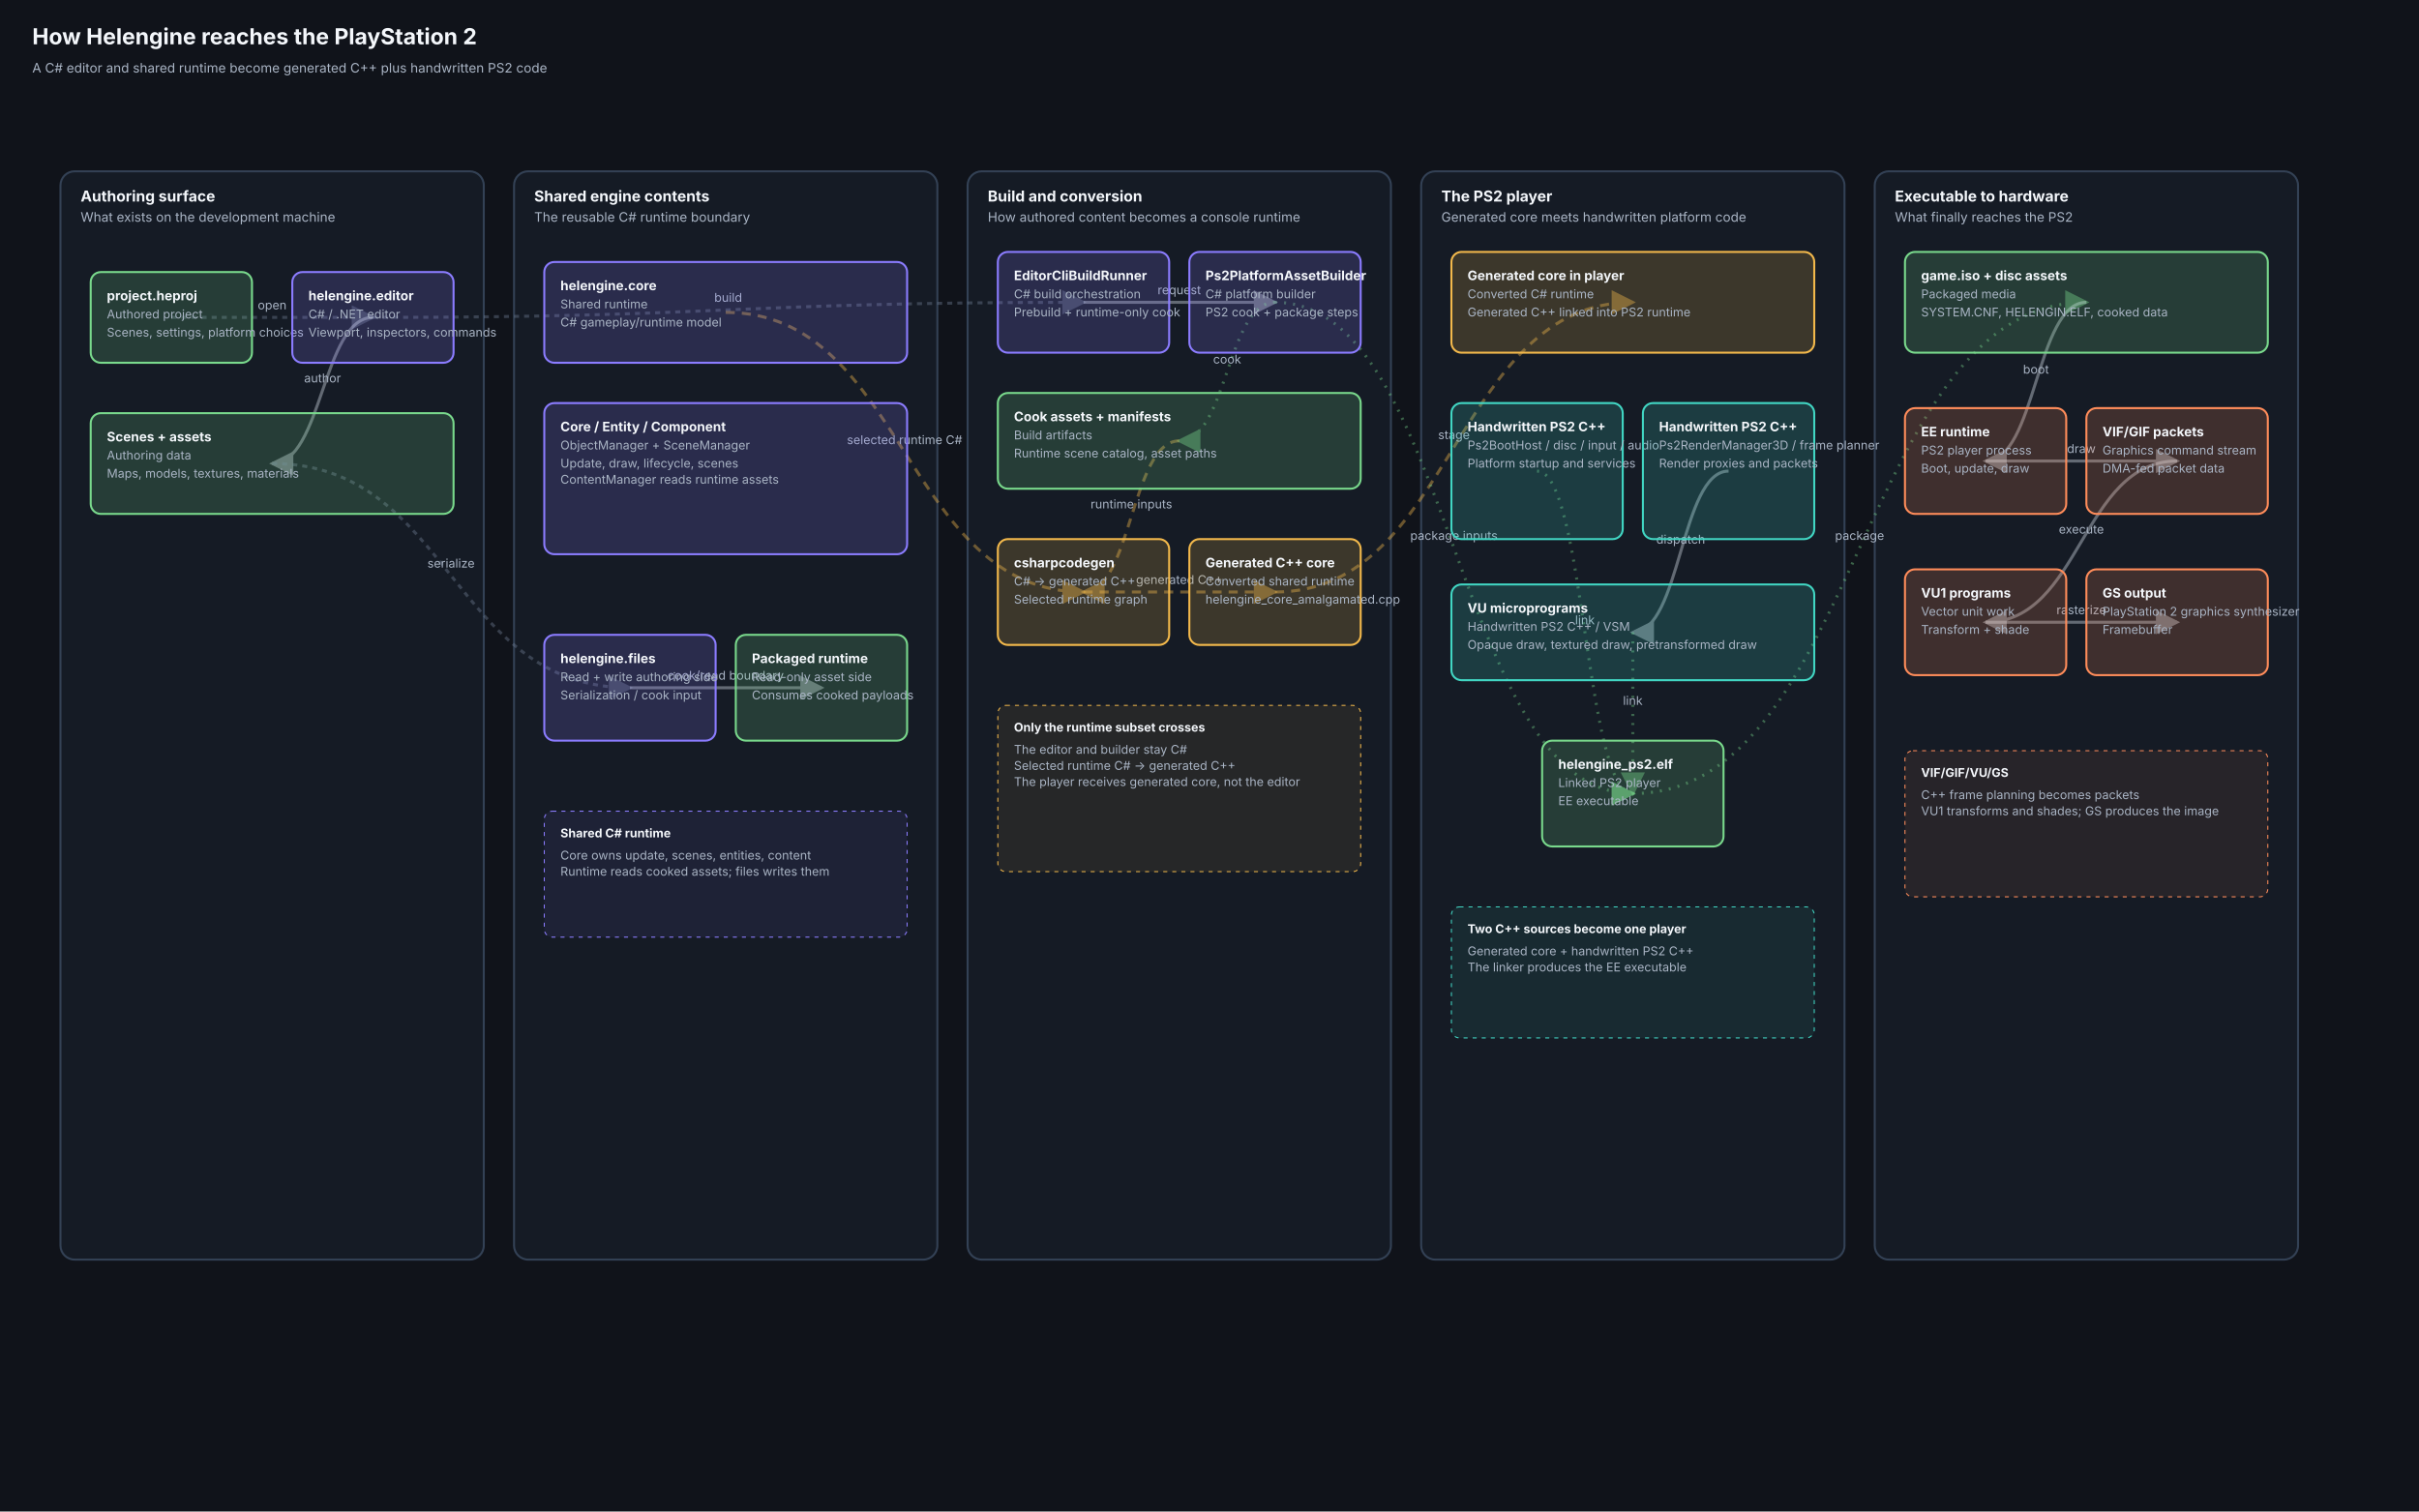
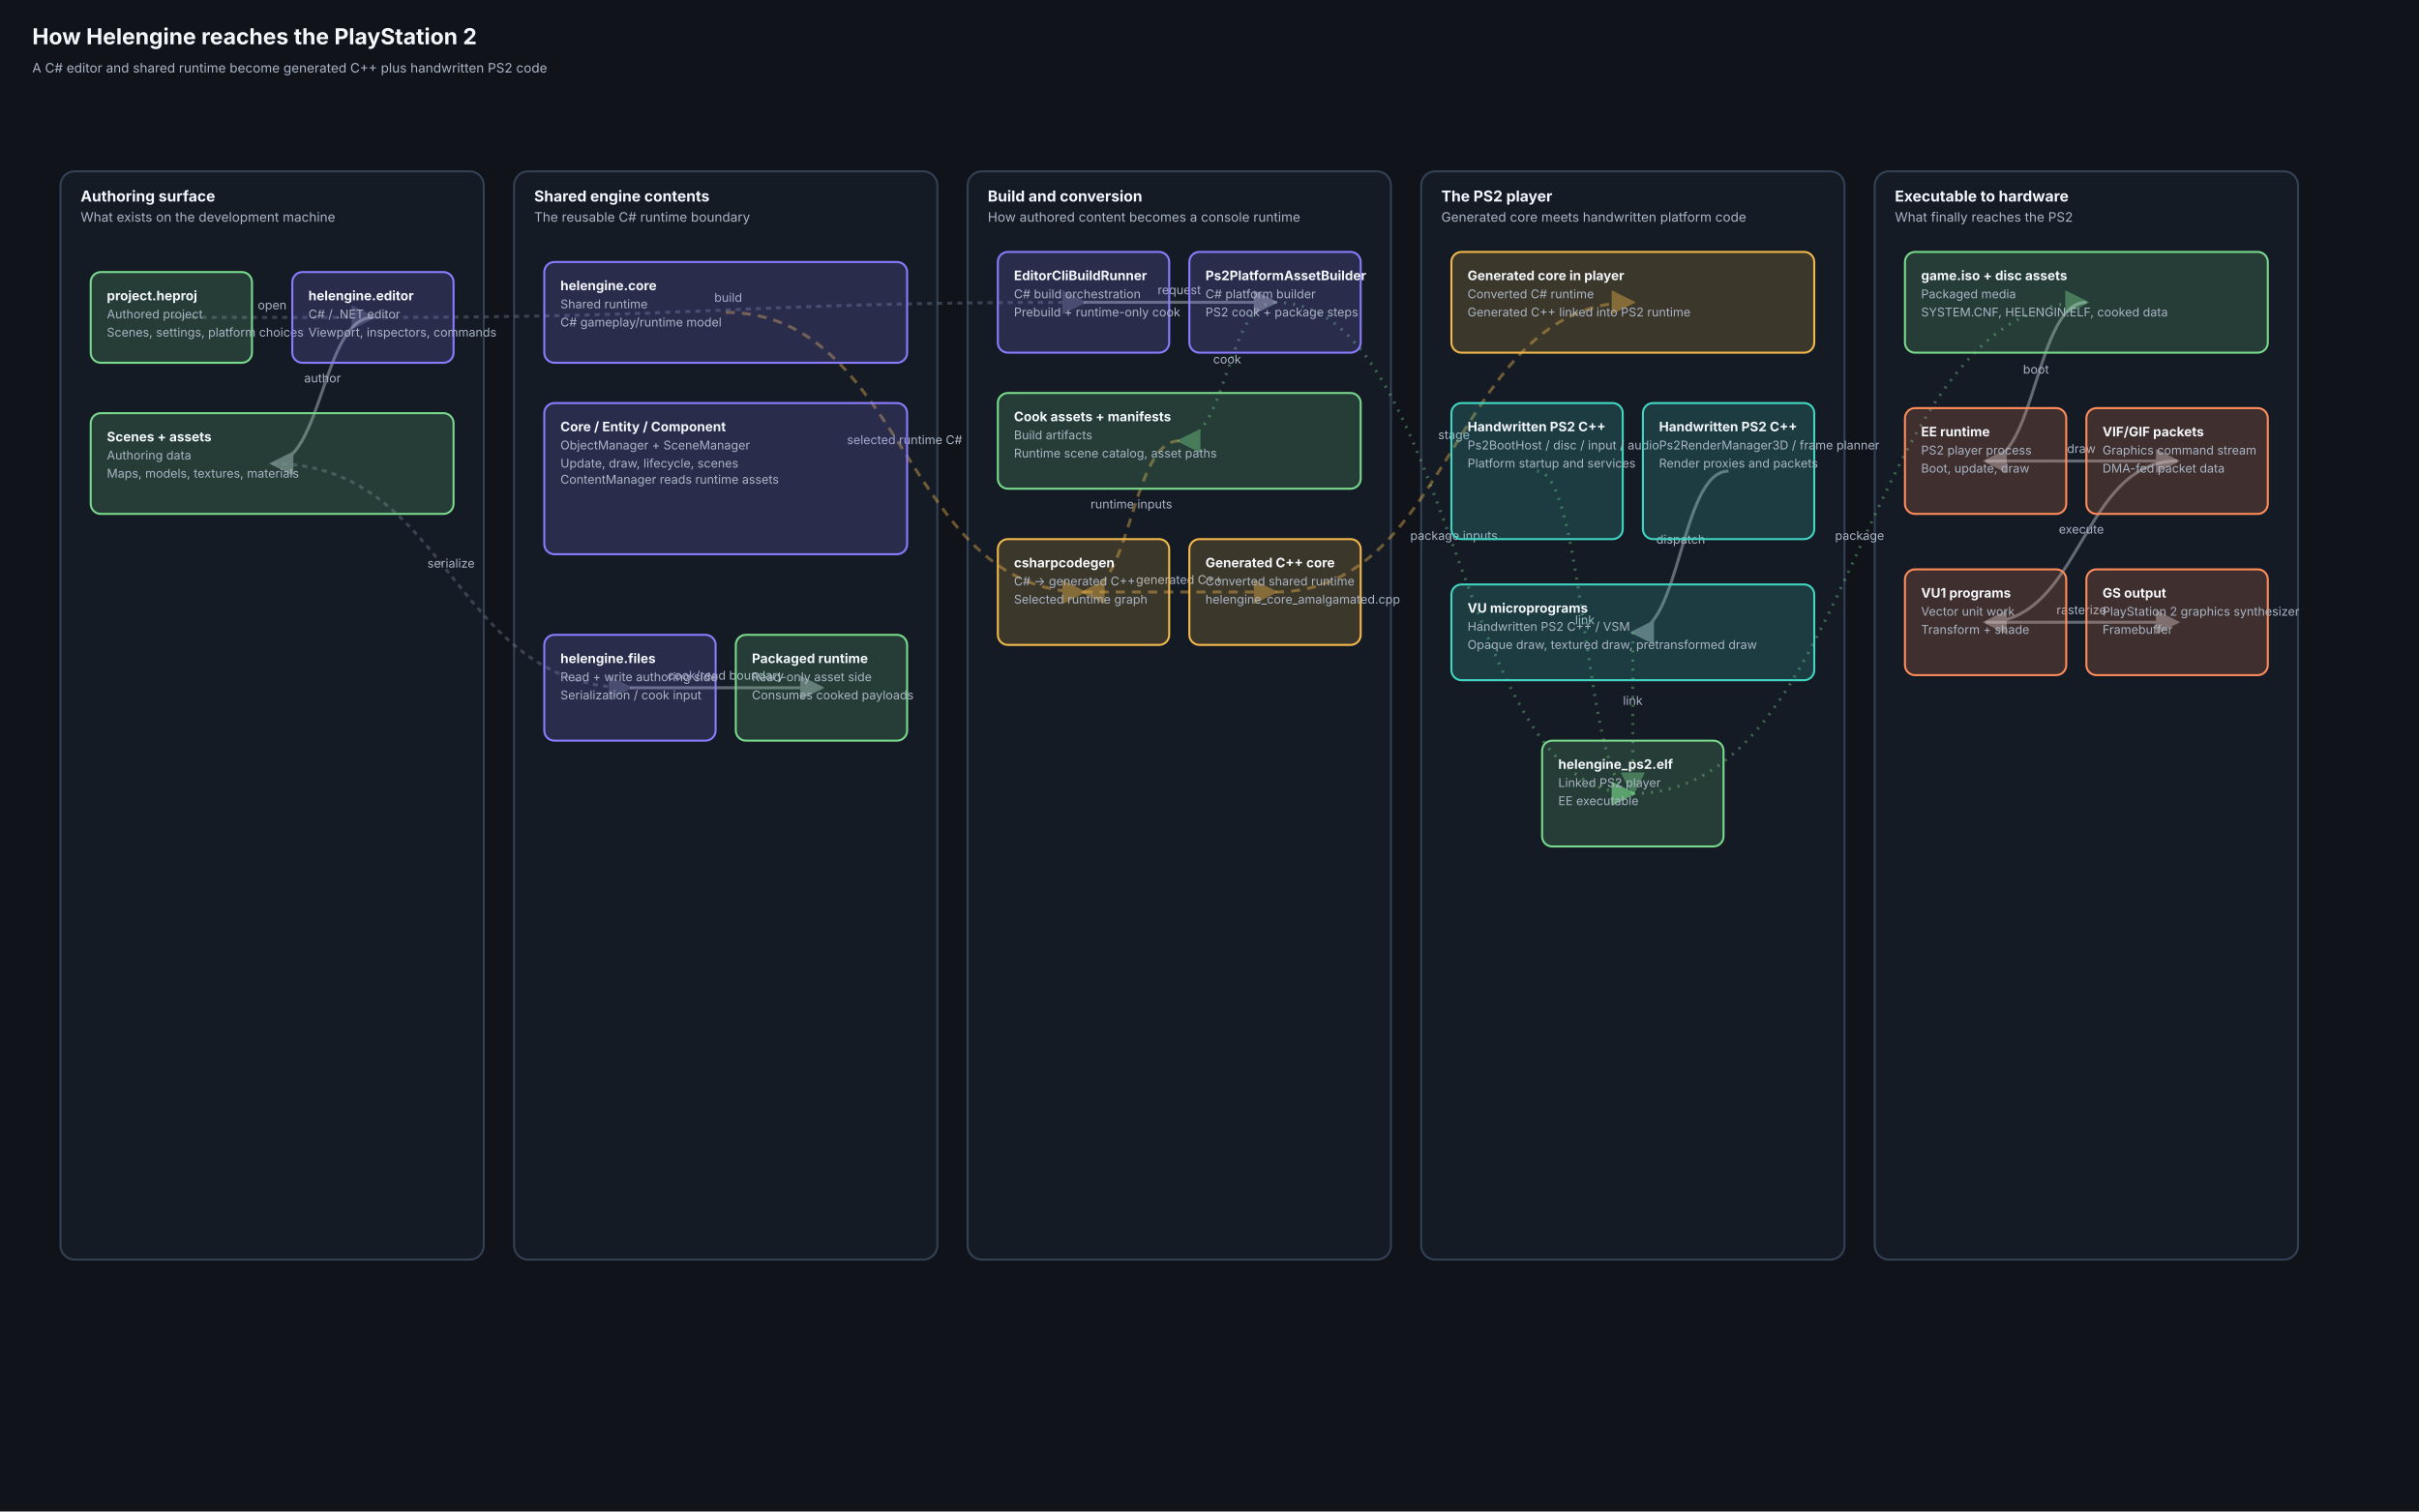
<svg xmlns="http://www.w3.org/2000/svg" viewBox="0 0 2400 1500" role="img" aria-label="How Helengine reaches the PlayStation 2">
  <defs>
    <marker id="arrow-runtime" markerWidth="8" markerHeight="8" refX="7" refY="4" orient="auto" markerUnits="strokeWidth">
      <path d="M0,0 L8,4 L0,8 z" fill="#D7E0EA" />
    </marker>
    <marker id="arrow-generation" markerWidth="8" markerHeight="8" refX="7" refY="4" orient="auto" markerUnits="strokeWidth">
      <path d="M0,0 L8,4 L0,8 z" fill="#F2B84B" />
    </marker>
    <marker id="arrow-packaging" markerWidth="8" markerHeight="8" refX="7" refY="4" orient="auto" markerUnits="strokeWidth">
      <path d="M0,0 L8,4 L0,8 z" fill="#79D98C" />
    </marker>
    <marker id="arrow-context" markerWidth="8" markerHeight="8" refX="7" refY="4" orient="auto" markerUnits="strokeWidth">
      <path d="M0,0 L8,4 L0,8 z" fill="#718096" />
    </marker>
  </defs>
  <rect id="diagram-background" x="0" y="0" width="2400" height="1500" fill="#10131A" />
  <g id="diagram-header">
    <text x="32" y="44" fill="#F4F7FB" font-family="Inter, Segoe UI, sans-serif" font-size="22" font-weight="700">How Helengine reaches the PlayStation 2</text>
    <text x="32" y="72" fill="#AAB5C5" font-family="Inter, Segoe UI, sans-serif" font-size="13">A C# editor and shared runtime become generated C++ plus handwritten PS2 code</text>
  </g>
  <g id="section-authoring" data-step="1" data-kind="section">
    <rect x="60" y="170" width="420" height="1080" rx="14" fill="#151B25" stroke="#334155" stroke-width="2" />
    <text x="80" y="200" fill="#F4F7FB" font-family="Inter, Segoe UI, sans-serif" font-size="15" font-weight="700">Authoring surface</text>
    <text x="80" y="220" fill="#AAB5C5" font-family="Inter, Segoe UI, sans-serif" font-size="13">What exists on the development machine</text>
  </g>
  <g id="section-shared-core" data-step="2" data-kind="section">
    <rect x="510" y="170" width="420" height="1080" rx="14" fill="#151B25" stroke="#334155" stroke-width="2" />
    <text x="530" y="200" fill="#F4F7FB" font-family="Inter, Segoe UI, sans-serif" font-size="15" font-weight="700">Shared engine contents</text>
    <text x="530" y="220" fill="#AAB5C5" font-family="Inter, Segoe UI, sans-serif" font-size="13">The reusable C# runtime boundary</text>
  </g>
  <g id="section-build-conversion" data-step="3" data-kind="section">
    <rect x="960" y="170" width="420" height="1080" rx="14" fill="#151B25" stroke="#334155" stroke-width="2" />
    <text x="980" y="200" fill="#F4F7FB" font-family="Inter, Segoe UI, sans-serif" font-size="15" font-weight="700">Build and conversion</text>
    <text x="980" y="220" fill="#AAB5C5" font-family="Inter, Segoe UI, sans-serif" font-size="13">How authored content becomes a console runtime</text>
  </g>
  <g id="section-ps2-player" data-step="4" data-kind="section">
    <rect x="1410" y="170" width="420" height="1080" rx="14" fill="#151B25" stroke="#334155" stroke-width="2" />
    <text x="1430" y="200" fill="#F4F7FB" font-family="Inter, Segoe UI, sans-serif" font-size="15" font-weight="700">The PS2 player</text>
    <text x="1430" y="220" fill="#AAB5C5" font-family="Inter, Segoe UI, sans-serif" font-size="13">Generated core meets handwritten platform code</text>
  </g>
  <g id="section-ps2-hardware" data-step="5" data-kind="section">
    <rect x="1860" y="170" width="420" height="1080" rx="14" fill="#151B25" stroke="#334155" stroke-width="2" />
    <text x="1880" y="200" fill="#F4F7FB" font-family="Inter, Segoe UI, sans-serif" font-size="15" font-weight="700">Executable to hardware</text>
    <text x="1880" y="220" fill="#AAB5C5" font-family="Inter, Segoe UI, sans-serif" font-size="13">What finally reaches the PS2</text>
  </g>
  <g id="edge-edge-project-editor" data-step="1" data-role="context">
    <path d="M 170 315 C 270 315 270 315 370 315" fill="none" stroke="#718096" stroke-width="3" opacity="0.4" stroke-dasharray="5 5" marker-end="url(#arrow-context)" />
    <text x="270" y="307" text-anchor="middle" fill="#AAB5C5" font-family="Inter, Segoe UI, sans-serif" font-size="12">open</text>
  </g>
  <g id="edge-edge-editor-scenes" data-step="1" data-role="runtime">
    <path d="M 370 315 C 320 315 320 460 270 460" fill="none" stroke="#D7E0EA" stroke-width="3" opacity="0.4" marker-end="url(#arrow-runtime)" />
    <text x="320" y="379.5" text-anchor="middle" fill="#AAB5C5" font-family="Inter, Segoe UI, sans-serif" font-size="12">author</text>
  </g>
  <g id="edge-edge-scenes-files" data-step="2" data-role="context">
    <path d="M 270 460 C 447.5 460 447.5 682.5 625 682.5" fill="none" stroke="#718096" stroke-width="3" opacity="0.4" stroke-dasharray="5 5" marker-end="url(#arrow-context)" />
    <text x="447.5" y="563.25" text-anchor="middle" fill="#AAB5C5" font-family="Inter, Segoe UI, sans-serif" font-size="12">serialize</text>
  </g>
  <g id="edge-edge-files-runtime" data-step="2" data-role="runtime">
    <path d="M 625 682.5 C 720 682.5 720 682.5 815 682.5" fill="none" stroke="#D7E0EA" stroke-width="3" opacity="0.4" marker-end="url(#arrow-runtime)" />
    <text x="720" y="674.5" text-anchor="middle" fill="#AAB5C5" font-family="Inter, Segoe UI, sans-serif" font-size="12">cook/read boundary</text>
  </g>
  <g id="edge-edge-editor-cli" data-step="3" data-role="context">
    <path d="M 370 315 C 722.5 315 722.5 300 1075 300" fill="none" stroke="#718096" stroke-width="3" opacity="0.4" stroke-dasharray="5 5" marker-end="url(#arrow-context)" />
    <text x="722.5" y="299.5" text-anchor="middle" fill="#AAB5C5" font-family="Inter, Segoe UI, sans-serif" font-size="12">build</text>
  </g>
  <g id="edge-edge-cli-builder" data-step="3" data-role="runtime">
    <path d="M 1075 300 C 1170 300 1170 300 1265 300" fill="none" stroke="#D7E0EA" stroke-width="3" opacity="0.4" marker-end="url(#arrow-runtime)" />
    <text x="1170" y="292" text-anchor="middle" fill="#AAB5C5" font-family="Inter, Segoe UI, sans-serif" font-size="12">request</text>
  </g>
  <g id="edge-edge-builder-cook" data-step="3" data-role="packaging">
    <path d="M 1265 300 C 1217.5 300 1217.5 437.5 1170 437.5" fill="none" stroke="#79D98C" stroke-width="3" opacity="0.4" stroke-dasharray="2 7" marker-end="url(#arrow-packaging)" />
    <text x="1217.5" y="360.75" text-anchor="middle" fill="#AAB5C5" font-family="Inter, Segoe UI, sans-serif" font-size="12">cook</text>
  </g>
  <g id="edge-edge-cook-codegen" data-step="3" data-role="generation">
    <path d="M 1170 437.5 C 1122.5 437.5 1122.5 587.5 1075 587.5" fill="none" stroke="#F2B84B" stroke-width="3" opacity="0.4" stroke-dasharray="9 7" marker-end="url(#arrow-generation)" />
    <text x="1122.5" y="504.5" text-anchor="middle" fill="#AAB5C5" font-family="Inter, Segoe UI, sans-serif" font-size="12">runtime inputs</text>
  </g>
  <g id="edge-edge-core-codegen" data-step="3" data-role="generation">
    <path d="M 720 310 C 897.5 310 897.5 587.5 1075 587.5" fill="none" stroke="#F2B84B" stroke-width="3" opacity="0.4" stroke-dasharray="9 7" marker-end="url(#arrow-generation)" />
    <text x="897.5" y="440.75" text-anchor="middle" fill="#AAB5C5" font-family="Inter, Segoe UI, sans-serif" font-size="12">selected runtime C#</text>
  </g>
  <g id="edge-edge-codegen-generated-core" data-step="3" data-role="generation">
    <path d="M 1075 587.5 C 1170 587.5 1170 587.5 1265 587.5" fill="none" stroke="#F2B84B" stroke-width="3" opacity="0.4" stroke-dasharray="9 7" marker-end="url(#arrow-generation)" />
    <text x="1170" y="579.5" text-anchor="middle" fill="#AAB5C5" font-family="Inter, Segoe UI, sans-serif" font-size="12">generated C++</text>
  </g>
  <g id="edge-edge-generated-player-core" data-step="4" data-role="generation">
    <path d="M 1265 587.5 C 1442.5 587.5 1442.5 300 1620 300" fill="none" stroke="#F2B84B" stroke-width="3" opacity="0.4" stroke-dasharray="9 7" marker-end="url(#arrow-generation)" />
    <text x="1442.5" y="435.75" text-anchor="middle" fill="#AAB5C5" font-family="Inter, Segoe UI, sans-serif" font-size="12">stage</text>
  </g>
  <g id="edge-edge-host-elf" data-step="4" data-role="packaging">
    <path d="M 1525 467.5 C 1572.5 467.5 1572.5 787.5 1620 787.5" fill="none" stroke="#79D98C" stroke-width="3" opacity="0.4" stroke-dasharray="2 7" marker-end="url(#arrow-packaging)" />
    <text x="1572.5" y="619.5" text-anchor="middle" fill="#AAB5C5" font-family="Inter, Segoe UI, sans-serif" font-size="12">link</text>
  </g>
  <g id="edge-edge-render-vu" data-step="4" data-role="runtime">
    <path d="M 1715 467.5 C 1667.5 467.5 1667.5 627.5 1620 627.5" fill="none" stroke="#D7E0EA" stroke-width="3" opacity="0.4" marker-end="url(#arrow-runtime)" />
    <text x="1667.5" y="539.5" text-anchor="middle" fill="#AAB5C5" font-family="Inter, Segoe UI, sans-serif" font-size="12">dispatch</text>
  </g>
  <g id="edge-edge-vu-elf" data-step="4" data-role="packaging">
    <path d="M 1620 627.5 C 1620 627.5 1620 787.5 1620 787.5" fill="none" stroke="#79D98C" stroke-width="3" opacity="0.4" stroke-dasharray="2 7" marker-end="url(#arrow-packaging)" />
    <text x="1620" y="699.5" text-anchor="middle" fill="#AAB5C5" font-family="Inter, Segoe UI, sans-serif" font-size="12">link</text>
  </g>
  <g id="edge-edge-builder-elf" data-step="4" data-role="packaging">
    <path d="M 1265 300 C 1442.5 300 1442.5 787.5 1620 787.5" fill="none" stroke="#79D98C" stroke-width="3" opacity="0.4" stroke-dasharray="2 7" marker-end="url(#arrow-packaging)" />
    <text x="1442.5" y="535.75" text-anchor="middle" fill="#AAB5C5" font-family="Inter, Segoe UI, sans-serif" font-size="12">package inputs</text>
  </g>
  <g id="edge-edge-elf-iso" data-step="5" data-role="packaging">
    <path d="M 1620 787.5 C 1845 787.5 1845 300 2070 300" fill="none" stroke="#79D98C" stroke-width="3" opacity="0.4" stroke-dasharray="2 7" marker-end="url(#arrow-packaging)" />
    <text x="1845" y="535.75" text-anchor="middle" fill="#AAB5C5" font-family="Inter, Segoe UI, sans-serif" font-size="12">package</text>
  </g>
  <g id="edge-edge-iso-ee" data-step="5" data-role="runtime">
    <path d="M 2070 300 C 2020 300 2020 457.5 1970 457.5" fill="none" stroke="#D7E0EA" stroke-width="3" opacity="0.4" marker-end="url(#arrow-runtime)" />
    <text x="2020" y="370.75" text-anchor="middle" fill="#AAB5C5" font-family="Inter, Segoe UI, sans-serif" font-size="12">boot</text>
  </g>
  <g id="edge-edge-ee-packets" data-step="5" data-role="runtime">
    <path d="M 1970 457.5 C 2065 457.5 2065 457.5 2160 457.5" fill="none" stroke="#D7E0EA" stroke-width="3" opacity="0.4" marker-end="url(#arrow-runtime)" />
    <text x="2065" y="449.5" text-anchor="middle" fill="#AAB5C5" font-family="Inter, Segoe UI, sans-serif" font-size="12">draw</text>
  </g>
  <g id="edge-edge-packets-vu" data-step="5" data-role="runtime">
    <path d="M 2160 457.5 C 2065 457.5 2065 617.5 1970 617.5" fill="none" stroke="#D7E0EA" stroke-width="3" opacity="0.4" marker-end="url(#arrow-runtime)" />
    <text x="2065" y="529.5" text-anchor="middle" fill="#AAB5C5" font-family="Inter, Segoe UI, sans-serif" font-size="12">execute</text>
  </g>
  <g id="edge-edge-vu-gs" data-step="5" data-role="runtime">
    <path d="M 1970 617.5 C 2065 617.5 2065 617.5 2160 617.5" fill="none" stroke="#D7E0EA" stroke-width="3" opacity="0.4" marker-end="url(#arrow-runtime)" />
    <text x="2065" y="609.5" text-anchor="middle" fill="#AAB5C5" font-family="Inter, Segoe UI, sans-serif" font-size="12">rasterize</text>
  </g>
  <g id="node-node-project" data-step="1" data-role="artifact" data-kind="artifact">
    <rect x="90" y="270" width="160" height="90" rx="10" fill="#79D98C" fill-opacity="0.18" stroke="#79D98C" stroke-width="2" />
    <text x="106" y="298" fill="#F4F7FB" font-family="Inter, Segoe UI, sans-serif" font-size="13" font-weight="700">project.heproj</text>
    <text x="106" y="316" fill="#AAB5C5" font-family="Inter, Segoe UI, sans-serif" font-size="12">Authored project</text>
    <text x="106" y="334" fill="#AAB5C5" font-family="Inter, Segoe UI, sans-serif" font-size="12">Scenes, settings, platform choices</text>
  </g>
  <g id="node-node-editor" data-step="1" data-role="csharp" data-kind="module">
    <rect x="290" y="270" width="160" height="90" rx="10" fill="#8B7CFF" fill-opacity="0.18" stroke="#8B7CFF" stroke-width="2" />
    <text x="306" y="298" fill="#F4F7FB" font-family="Inter, Segoe UI, sans-serif" font-size="13" font-weight="700">helengine.editor</text>
    <text x="306" y="316" fill="#AAB5C5" font-family="Inter, Segoe UI, sans-serif" font-size="12">C# / .NET editor</text>
    <text x="306" y="334" fill="#AAB5C5" font-family="Inter, Segoe UI, sans-serif" font-size="12">Viewport, inspectors, commands</text>
  </g>
  <g id="node-node-scenes-assets" data-step="1" data-role="artifact" data-kind="artifact">
    <rect x="90" y="410" width="360" height="100" rx="10" fill="#79D98C" fill-opacity="0.18" stroke="#79D98C" stroke-width="2" />
    <text x="106" y="438" fill="#F4F7FB" font-family="Inter, Segoe UI, sans-serif" font-size="13" font-weight="700">Scenes + assets</text>
    <text x="106" y="456" fill="#AAB5C5" font-family="Inter, Segoe UI, sans-serif" font-size="12">Authoring data</text>
    <text x="106" y="474" fill="#AAB5C5" font-family="Inter, Segoe UI, sans-serif" font-size="12">Maps, models, textures, materials</text>
  </g>
  <g id="node-node-core" data-step="2" data-role="csharp" data-kind="module">
    <rect x="540" y="260" width="360" height="100" rx="10" fill="#8B7CFF" fill-opacity="0.18" stroke="#8B7CFF" stroke-width="2" />
    <text x="556" y="288" fill="#F4F7FB" font-family="Inter, Segoe UI, sans-serif" font-size="13" font-weight="700">helengine.core</text>
    <text x="556" y="306" fill="#AAB5C5" font-family="Inter, Segoe UI, sans-serif" font-size="12">Shared runtime</text>
    <text x="556" y="324" fill="#AAB5C5" font-family="Inter, Segoe UI, sans-serif" font-size="12">C# gameplay/runtime model</text>
  </g>
  <g id="node-node-core-anatomy" data-step="2" data-role="csharp" data-kind="module">
    <rect x="540" y="400" width="360" height="150" rx="10" fill="#8B7CFF" fill-opacity="0.18" stroke="#8B7CFF" stroke-width="2" />
    <text x="556" y="428" fill="#F4F7FB" font-family="Inter, Segoe UI, sans-serif" font-size="13" font-weight="700">Core / Entity / Component</text>
    <text x="556" y="446" fill="#AAB5C5" font-family="Inter, Segoe UI, sans-serif" font-size="12">ObjectManager + SceneManager</text>
    <text x="556" y="464" fill="#AAB5C5" font-family="Inter, Segoe UI, sans-serif" font-size="12">Update, draw, lifecycle, scenes</text>
    <text x="556" y="480" fill="#AAB5C5" font-family="Inter, Segoe UI, sans-serif" font-size="12">ContentManager reads runtime assets</text>
  </g>
  <g id="node-node-files" data-step="2" data-role="csharp" data-kind="module">
    <rect x="540" y="630" width="170" height="105" rx="10" fill="#8B7CFF" fill-opacity="0.18" stroke="#8B7CFF" stroke-width="2" />
    <text x="556" y="658" fill="#F4F7FB" font-family="Inter, Segoe UI, sans-serif" font-size="13" font-weight="700">helengine.files</text>
    <text x="556" y="676" fill="#AAB5C5" font-family="Inter, Segoe UI, sans-serif" font-size="12">Read + write authoring side</text>
    <text x="556" y="694" fill="#AAB5C5" font-family="Inter, Segoe UI, sans-serif" font-size="12">Serialization / cook input</text>
  </g>
  <g id="node-node-runtime-reads" data-step="2" data-role="artifact" data-kind="boundary">
    <rect x="730" y="630" width="170" height="105" rx="10" fill="#79D98C" fill-opacity="0.18" stroke="#79D98C" stroke-width="2" />
    <text x="746" y="658" fill="#F4F7FB" font-family="Inter, Segoe UI, sans-serif" font-size="13" font-weight="700">Packaged runtime</text>
    <text x="746" y="676" fill="#AAB5C5" font-family="Inter, Segoe UI, sans-serif" font-size="12">Read-only asset side</text>
    <text x="746" y="694" fill="#AAB5C5" font-family="Inter, Segoe UI, sans-serif" font-size="12">Consumes cooked payloads</text>
  </g>
  <g id="node-node-editor-cli" data-step="3" data-role="csharp" data-kind="process">
    <rect x="990" y="250" width="170" height="100" rx="10" fill="#8B7CFF" fill-opacity="0.18" stroke="#8B7CFF" stroke-width="2" />
    <text x="1006" y="278" fill="#F4F7FB" font-family="Inter, Segoe UI, sans-serif" font-size="13" font-weight="700">EditorCliBuildRunner</text>
    <text x="1006" y="296" fill="#AAB5C5" font-family="Inter, Segoe UI, sans-serif" font-size="12">C# build orchestration</text>
    <text x="1006" y="314" fill="#AAB5C5" font-family="Inter, Segoe UI, sans-serif" font-size="12">Prebuild + runtime-only cook</text>
  </g>
  <g id="node-node-ps2-builder" data-step="3" data-role="csharp" data-kind="process">
    <rect x="1180" y="250" width="170" height="100" rx="10" fill="#8B7CFF" fill-opacity="0.18" stroke="#8B7CFF" stroke-width="2" />
    <text x="1196" y="278" fill="#F4F7FB" font-family="Inter, Segoe UI, sans-serif" font-size="13" font-weight="700">Ps2PlatformAssetBuilder</text>
    <text x="1196" y="296" fill="#AAB5C5" font-family="Inter, Segoe UI, sans-serif" font-size="12">C# platform builder</text>
    <text x="1196" y="314" fill="#AAB5C5" font-family="Inter, Segoe UI, sans-serif" font-size="12">PS2 cook + package steps</text>
  </g>
  <g id="node-node-cook" data-step="3" data-role="artifact" data-kind="artifact">
    <rect x="990" y="390" width="360" height="95" rx="10" fill="#79D98C" fill-opacity="0.18" stroke="#79D98C" stroke-width="2" />
    <text x="1006" y="418" fill="#F4F7FB" font-family="Inter, Segoe UI, sans-serif" font-size="13" font-weight="700">Cook assets + manifests</text>
    <text x="1006" y="436" fill="#AAB5C5" font-family="Inter, Segoe UI, sans-serif" font-size="12">Build artifacts</text>
    <text x="1006" y="454" fill="#AAB5C5" font-family="Inter, Segoe UI, sans-serif" font-size="12">Runtime scene catalog, asset paths</text>
  </g>
  <g id="node-node-codegen" data-step="3" data-role="generated-cpp" data-kind="process">
    <rect x="990" y="535" width="170" height="105" rx="10" fill="#F2B84B" fill-opacity="0.18" stroke="#F2B84B" stroke-width="2" />
    <text x="1006" y="563" fill="#F4F7FB" font-family="Inter, Segoe UI, sans-serif" font-size="13" font-weight="700">csharpcodegen</text>
    <text x="1006" y="581" fill="#AAB5C5" font-family="Inter, Segoe UI, sans-serif" font-size="12">C# -&gt; generated C++</text>
    <text x="1006" y="599" fill="#AAB5C5" font-family="Inter, Segoe UI, sans-serif" font-size="12">Selected runtime graph</text>
  </g>
  <g id="node-node-generated-core" data-step="3" data-role="generated-cpp" data-kind="artifact">
    <rect x="1180" y="535" width="170" height="105" rx="10" fill="#F2B84B" fill-opacity="0.18" stroke="#F2B84B" stroke-width="2" />
    <text x="1196" y="563" fill="#F4F7FB" font-family="Inter, Segoe UI, sans-serif" font-size="13" font-weight="700">Generated C++ core</text>
    <text x="1196" y="581" fill="#AAB5C5" font-family="Inter, Segoe UI, sans-serif" font-size="12">Converted shared runtime</text>
    <text x="1196" y="599" fill="#AAB5C5" font-family="Inter, Segoe UI, sans-serif" font-size="12">helengine_core_amalgamated.cpp</text>
  </g>
  <g id="node-node-player-core" data-step="4" data-role="generated-cpp" data-kind="module">
    <rect x="1440" y="250" width="360" height="100" rx="10" fill="#F2B84B" fill-opacity="0.18" stroke="#F2B84B" stroke-width="2" />
    <text x="1456" y="278" fill="#F4F7FB" font-family="Inter, Segoe UI, sans-serif" font-size="13" font-weight="700">Generated core in player</text>
    <text x="1456" y="296" fill="#AAB5C5" font-family="Inter, Segoe UI, sans-serif" font-size="12">Converted C# runtime</text>
    <text x="1456" y="314" fill="#AAB5C5" font-family="Inter, Segoe UI, sans-serif" font-size="12">Generated C++ linked into PS2 runtime</text>
  </g>
  <g id="node-node-boot-host" data-step="4" data-role="handwritten-cpp" data-kind="module">
    <rect x="1440" y="400" width="170" height="135" rx="10" fill="#41D6C3" fill-opacity="0.18" stroke="#41D6C3" stroke-width="2" />
    <text x="1456" y="428" fill="#F4F7FB" font-family="Inter, Segoe UI, sans-serif" font-size="13" font-weight="700">Handwritten PS2 C++</text>
    <text x="1456" y="446" fill="#AAB5C5" font-family="Inter, Segoe UI, sans-serif" font-size="12">Ps2BootHost / disc / input / audio</text>
    <text x="1456" y="464" fill="#AAB5C5" font-family="Inter, Segoe UI, sans-serif" font-size="12">Platform startup and services</text>
  </g>
  <g id="node-node-render-manager" data-step="4" data-role="handwritten-cpp" data-kind="module">
    <rect x="1630" y="400" width="170" height="135" rx="10" fill="#41D6C3" fill-opacity="0.18" stroke="#41D6C3" stroke-width="2" />
    <text x="1646" y="428" fill="#F4F7FB" font-family="Inter, Segoe UI, sans-serif" font-size="13" font-weight="700">Handwritten PS2 C++</text>
    <text x="1646" y="446" fill="#AAB5C5" font-family="Inter, Segoe UI, sans-serif" font-size="12">Ps2RenderManager3D / frame planner</text>
    <text x="1646" y="464" fill="#AAB5C5" font-family="Inter, Segoe UI, sans-serif" font-size="12">Render proxies and packets</text>
  </g>
  <g id="node-node-vu-programs" data-step="4" data-role="handwritten-cpp" data-kind="module">
    <rect x="1440" y="580" width="360" height="95" rx="10" fill="#41D6C3" fill-opacity="0.18" stroke="#41D6C3" stroke-width="2" />
    <text x="1456" y="608" fill="#F4F7FB" font-family="Inter, Segoe UI, sans-serif" font-size="13" font-weight="700">VU microprograms</text>
    <text x="1456" y="626" fill="#AAB5C5" font-family="Inter, Segoe UI, sans-serif" font-size="12">Handwritten PS2 C++ / VSM</text>
    <text x="1456" y="644" fill="#AAB5C5" font-family="Inter, Segoe UI, sans-serif" font-size="12">Opaque draw, textured draw, pretransformed draw</text>
  </g>
  <g id="node-node-ps2-elf" data-step="4" data-role="artifact" data-kind="artifact">
    <rect x="1530" y="735" width="180" height="105" rx="10" fill="#79D98C" fill-opacity="0.18" stroke="#79D98C" stroke-width="2" />
    <text x="1546" y="763" fill="#F4F7FB" font-family="Inter, Segoe UI, sans-serif" font-size="13" font-weight="700">helengine_ps2.elf</text>
    <text x="1546" y="781" fill="#AAB5C5" font-family="Inter, Segoe UI, sans-serif" font-size="12">Linked PS2 player</text>
    <text x="1546" y="799" fill="#AAB5C5" font-family="Inter, Segoe UI, sans-serif" font-size="12">EE executable</text>
  </g>
  <g id="node-node-game-iso" data-step="5" data-role="artifact" data-kind="artifact">
    <rect x="1890" y="250" width="360" height="100" rx="10" fill="#79D98C" fill-opacity="0.18" stroke="#79D98C" stroke-width="2" />
    <text x="1906" y="278" fill="#F4F7FB" font-family="Inter, Segoe UI, sans-serif" font-size="13" font-weight="700">game.iso + disc assets</text>
    <text x="1906" y="296" fill="#AAB5C5" font-family="Inter, Segoe UI, sans-serif" font-size="12">Packaged media</text>
    <text x="1906" y="314" fill="#AAB5C5" font-family="Inter, Segoe UI, sans-serif" font-size="12">SYSTEM.CNF, HELENGIN.ELF, cooked data</text>
  </g>
  <g id="node-node-ee-runtime" data-step="5" data-role="ps2" data-kind="hardware">
    <rect x="1890" y="405" width="160" height="105" rx="10" fill="#FF8C5A" fill-opacity="0.18" stroke="#FF8C5A" stroke-width="2" />
    <text x="1906" y="433" fill="#F4F7FB" font-family="Inter, Segoe UI, sans-serif" font-size="13" font-weight="700">EE runtime</text>
    <text x="1906" y="451" fill="#AAB5C5" font-family="Inter, Segoe UI, sans-serif" font-size="12">PS2 player process</text>
    <text x="1906" y="469" fill="#AAB5C5" font-family="Inter, Segoe UI, sans-serif" font-size="12">Boot, update, draw</text>
  </g>
  <g id="node-node-packets" data-step="5" data-role="ps2" data-kind="hardware">
    <rect x="2070" y="405" width="180" height="105" rx="10" fill="#FF8C5A" fill-opacity="0.18" stroke="#FF8C5A" stroke-width="2" />
    <text x="2086" y="433" fill="#F4F7FB" font-family="Inter, Segoe UI, sans-serif" font-size="13" font-weight="700">VIF/GIF packets</text>
    <text x="2086" y="451" fill="#AAB5C5" font-family="Inter, Segoe UI, sans-serif" font-size="12">Graphics command stream</text>
    <text x="2086" y="469" fill="#AAB5C5" font-family="Inter, Segoe UI, sans-serif" font-size="12">DMA-fed packet data</text>
  </g>
  <g id="node-node-vu1" data-step="5" data-role="ps2" data-kind="hardware">
    <rect x="1890" y="565" width="160" height="105" rx="10" fill="#FF8C5A" fill-opacity="0.18" stroke="#FF8C5A" stroke-width="2" />
    <text x="1906" y="593" fill="#F4F7FB" font-family="Inter, Segoe UI, sans-serif" font-size="13" font-weight="700">VU1 programs</text>
    <text x="1906" y="611" fill="#AAB5C5" font-family="Inter, Segoe UI, sans-serif" font-size="12">Vector unit work</text>
    <text x="1906" y="629" fill="#AAB5C5" font-family="Inter, Segoe UI, sans-serif" font-size="12">Transform + shade</text>
  </g>
  <g id="node-node-gs" data-step="5" data-role="ps2" data-kind="hardware">
    <rect x="2070" y="565" width="180" height="105" rx="10" fill="#FF8C5A" fill-opacity="0.18" stroke="#FF8C5A" stroke-width="2" />
    <text x="2086" y="593" fill="#F4F7FB" font-family="Inter, Segoe UI, sans-serif" font-size="13" font-weight="700">GS output</text>
    <text x="2086" y="611" fill="#AAB5C5" font-family="Inter, Segoe UI, sans-serif" font-size="12">PlayStation 2 graphics synthesizer</text>
    <text x="2086" y="629" fill="#AAB5C5" font-family="Inter, Segoe UI, sans-serif" font-size="12">Framebuffer</text>
  </g>
-   <g id="callout-callout-core-boundary" data-step="2" data-role="csharp">
-     <rect x="540" y="805" width="360" height="125" rx="8" fill="#8B7CFF" fill-opacity="0.08" stroke="#8B7CFF" stroke-dasharray="4 5" />
-     <text x="556" y="831" fill="#F4F7FB" font-family="Inter, Segoe UI, sans-serif" font-size="12" font-weight="700">Shared C# runtime</text>
-     <text x="556" y="853" fill="#AAB5C5" font-family="Inter, Segoe UI, sans-serif" font-size="12">Core owns update, scenes, entities, content</text>
-     <text x="556" y="869" fill="#AAB5C5" font-family="Inter, Segoe UI, sans-serif" font-size="12">Runtime reads cooked assets; files writes them</text>
-   </g>
-   <g id="callout-callout-codegen-boundary" data-step="3" data-role="generated-cpp">
-     <rect x="990" y="700" width="360" height="165" rx="8" fill="#F2B84B" fill-opacity="0.08" stroke="#F2B84B" stroke-dasharray="4 5" />
-     <text x="1006" y="726" fill="#F4F7FB" font-family="Inter, Segoe UI, sans-serif" font-size="12" font-weight="700">Only the runtime subset crosses</text>
-     <text x="1006" y="748" fill="#AAB5C5" font-family="Inter, Segoe UI, sans-serif" font-size="12">The editor and builder stay C#</text>
-     <text x="1006" y="764" fill="#AAB5C5" font-family="Inter, Segoe UI, sans-serif" font-size="12">Selected runtime C# -&gt; generated C++</text>
-     <text x="1006" y="780" fill="#AAB5C5" font-family="Inter, Segoe UI, sans-serif" font-size="12">The player receives generated core, not the editor</text>
-   </g>
-   <g id="callout-callout-player-link" data-step="4" data-role="handwritten-cpp">
-     <rect x="1440" y="900" width="360" height="130" rx="8" fill="#41D6C3" fill-opacity="0.08" stroke="#41D6C3" stroke-dasharray="4 5" />
-     <text x="1456" y="926" fill="#F4F7FB" font-family="Inter, Segoe UI, sans-serif" font-size="12" font-weight="700">Two C++ sources become one player</text>
-     <text x="1456" y="948" fill="#AAB5C5" font-family="Inter, Segoe UI, sans-serif" font-size="12">Generated core + handwritten PS2 C++</text>
-     <text x="1456" y="964" fill="#AAB5C5" font-family="Inter, Segoe UI, sans-serif" font-size="12">The linker produces the EE executable</text>
-   </g>
-   <g id="callout-callout-hardware-flow" data-step="5" data-role="ps2">
-     <rect x="1890" y="745" width="360" height="145" rx="8" fill="#FF8C5A" fill-opacity="0.08" stroke="#FF8C5A" stroke-dasharray="4 5" />
-     <text x="1906" y="771" fill="#F4F7FB" font-family="Inter, Segoe UI, sans-serif" font-size="12" font-weight="700">VIF/GIF/VU/GS</text>
-     <text x="1906" y="793" fill="#AAB5C5" font-family="Inter, Segoe UI, sans-serif" font-size="12">C++ frame planning becomes packets</text>
-     <text x="1906" y="809" fill="#AAB5C5" font-family="Inter, Segoe UI, sans-serif" font-size="12">VU1 transforms and shades; GS produces the image</text>
-   </g>
</svg>
